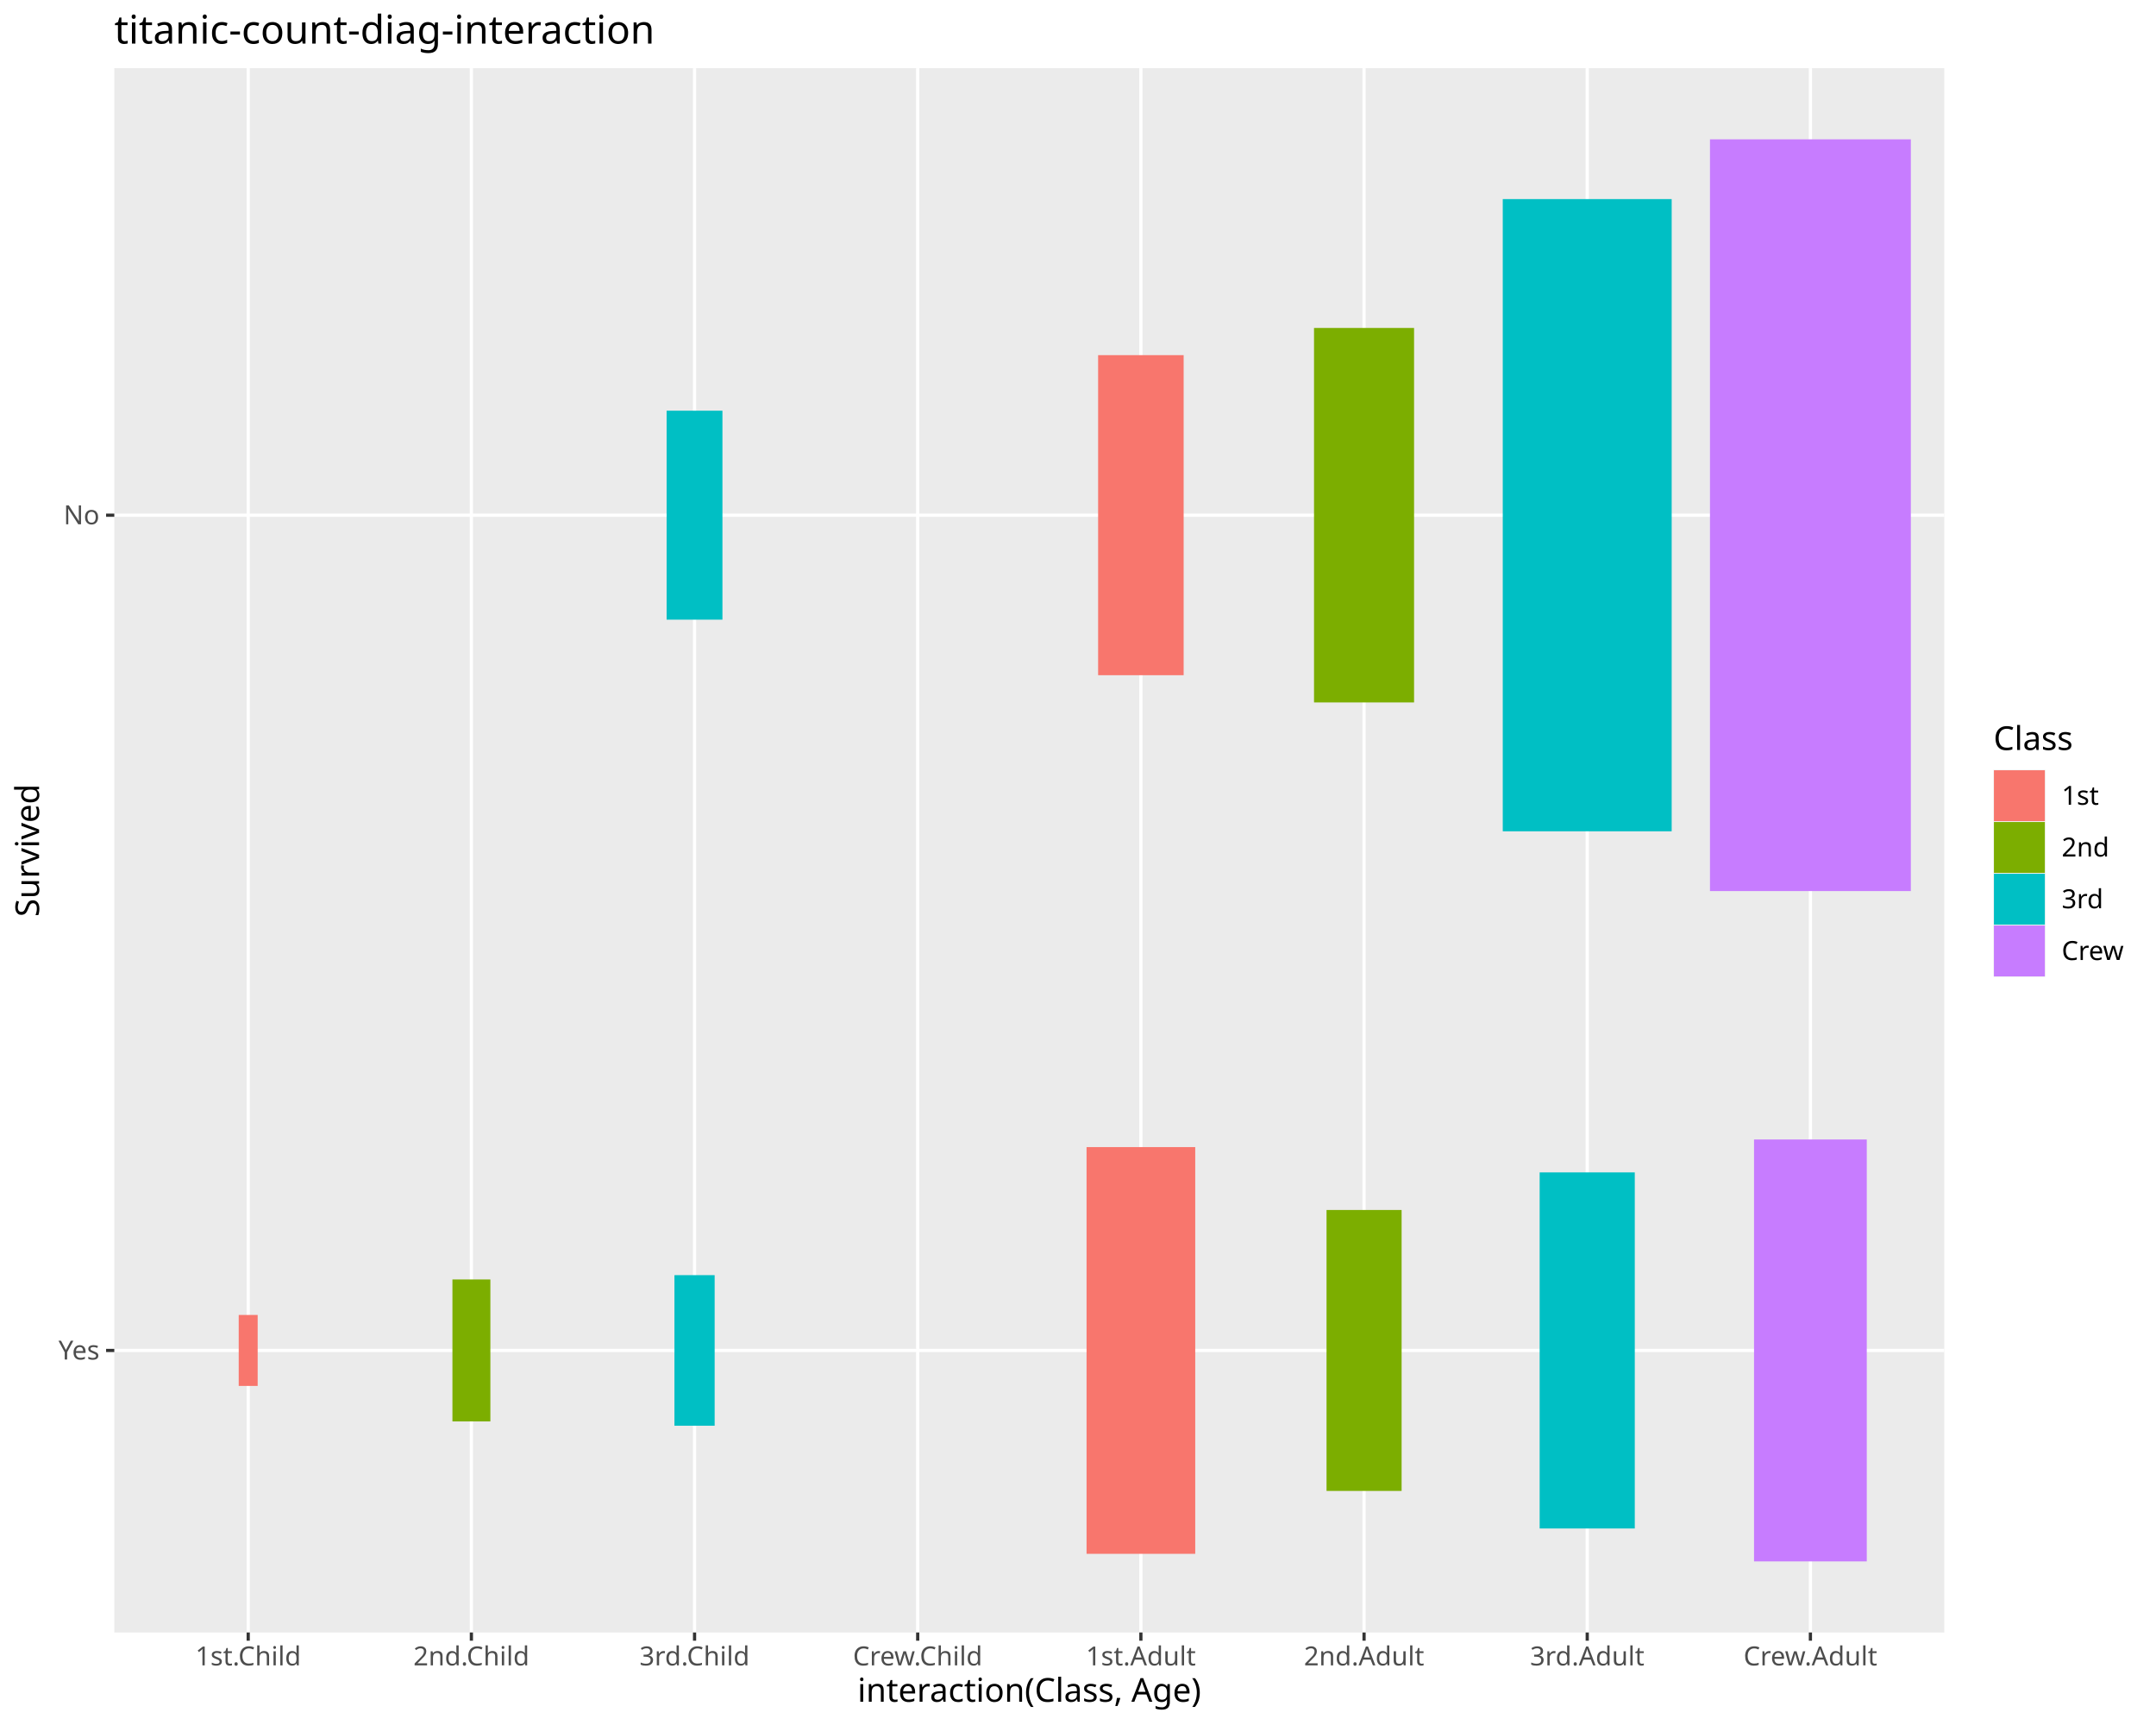
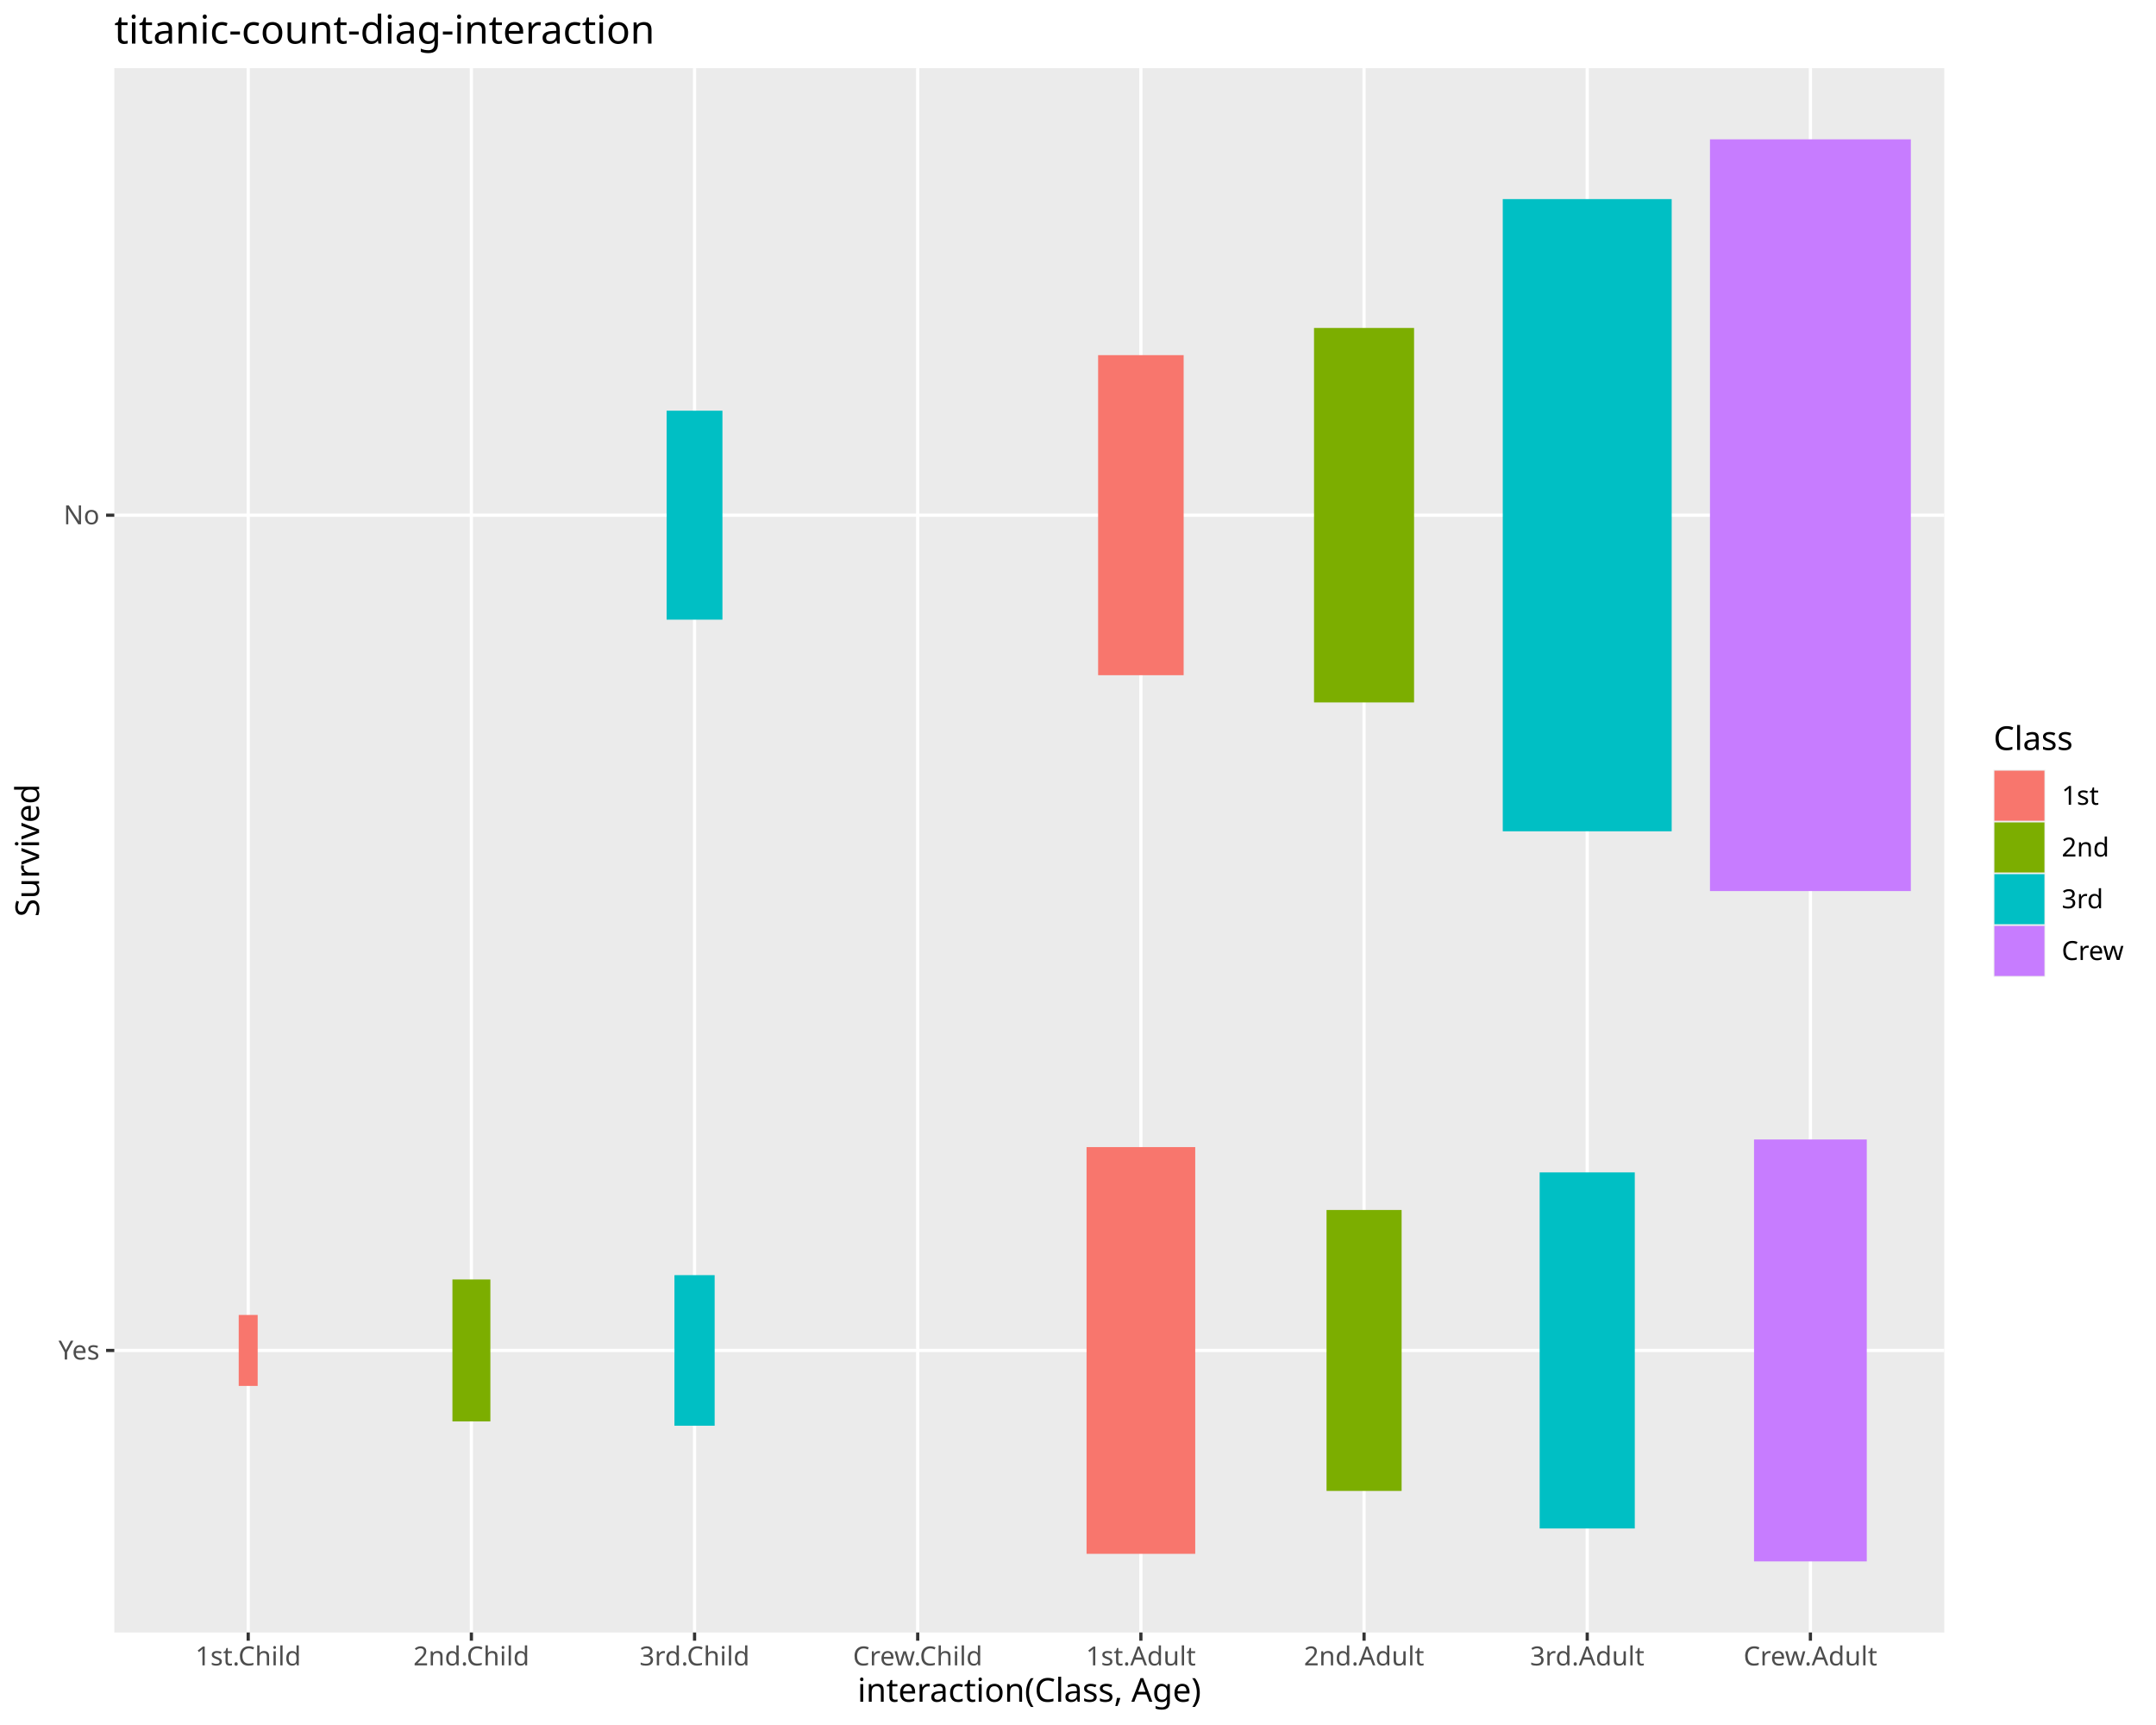
<svg xmlns="http://www.w3.org/2000/svg" class="svglite" data-engine-version="2.0" width="720.00pt" height="576.00pt" viewBox="0 0 720.00 576.00">
  <defs>
    <style type="text/css">
    .svglite line, .svglite polyline, .svglite polygon, .svglite path, .svglite rect, .svglite circle {
      fill: none;
      stroke: #000000;
      stroke-linecap: round;
      stroke-linejoin: round;
      stroke-miterlimit: 10.00;
    }
  </style>
  </defs>
  <rect width="100%" height="100%" style="stroke: none; fill: #FFFFFF;" />
  <defs>
    <clipPath id="cpMC4wMHw3MjAuMDB8MC4wMHw1NzYuMDA=">
      <rect x="0.00" y="0.00" width="720.00" height="576.00" />
    </clipPath>
  </defs>
  <g clip-path="url(#cpMC4wMHw3MjAuMDB8MC4wMHw1NzYuMDA=)">
    <rect x="0.00" y="0.00" width="720.00" height="576.00" style="stroke-width: 1.07; stroke: #FFFFFF; fill: #FFFFFF;" />
  </g>
  <defs>
    <clipPath id="cpMzguMTd8NjQ5LjMwfDIyLjc4fDU0NS4xMQ==">
      <rect x="38.17" y="22.78" width="611.13" height="522.33" />
    </clipPath>
  </defs>
  <g clip-path="url(#cpMzguMTd8NjQ5LjMwfDIyLjc4fDU0NS4xMQ==)">
    <rect x="38.17" y="22.78" width="611.13" height="522.33" style="stroke-width: 1.07; stroke: none; fill: #EBEBEB;" />
    <polyline points="38.17,450.93 649.30,450.93 " style="stroke-width: 1.07; stroke: #FFFFFF; stroke-linecap: butt;" />
    <polyline points="38.17,172.03 649.30,172.03 " style="stroke-width: 1.07; stroke: #FFFFFF; stroke-linecap: butt;" />
    <polyline points="82.89,545.11 82.89,22.78 " style="stroke-width: 1.07; stroke: #FFFFFF; stroke-linecap: butt;" />
    <polyline points="157.42,545.11 157.42,22.78 " style="stroke-width: 1.07; stroke: #FFFFFF; stroke-linecap: butt;" />
    <polyline points="231.95,545.11 231.95,22.78 " style="stroke-width: 1.07; stroke: #FFFFFF; stroke-linecap: butt;" />
    <polyline points="306.47,545.11 306.47,22.78 " style="stroke-width: 1.07; stroke: #FFFFFF; stroke-linecap: butt;" />
    <polyline points="381.00,545.11 381.00,22.78 " style="stroke-width: 1.07; stroke: #FFFFFF; stroke-linecap: butt;" />
    <polyline points="455.53,545.11 455.53,22.78 " style="stroke-width: 1.07; stroke: #FFFFFF; stroke-linecap: butt;" />
    <polyline points="530.06,545.11 530.06,22.78 " style="stroke-width: 1.07; stroke: #FFFFFF; stroke-linecap: butt;" />
    <polyline points="604.59,545.11 604.59,22.78 " style="stroke-width: 1.07; stroke: #FFFFFF; stroke-linecap: butt;" />
-     <rect x="571.05" y="46.53" width="67.08" height="251.01" style="stroke-width: 0.21; stroke: none; stroke-linecap: butt; stroke-linejoin: miter; fill: #C77CFF;" />
-     <rect x="585.76" y="380.49" width="37.65" height="140.88" style="stroke-width: 0.21; stroke: none; stroke-linecap: butt; stroke-linejoin: miter; fill: #C77CFF;" />
-     <rect x="501.85" y="66.48" width="56.41" height="211.10" style="stroke-width: 0.21; stroke: none; stroke-linecap: butt; stroke-linejoin: miter; fill: #00BFC4;" />
-     <rect x="514.17" y="391.48" width="31.77" height="118.90" style="stroke-width: 0.21; stroke: none; stroke-linecap: butt; stroke-linejoin: miter; fill: #00BFC4;" />
-     <rect x="438.82" y="109.51" width="33.41" height="125.04" style="stroke-width: 0.21; stroke: none; stroke-linecap: butt; stroke-linejoin: miter; fill: #7CAE00;" />
-     <rect x="443.00" y="404.03" width="25.07" height="93.81" style="stroke-width: 0.21; stroke: none; stroke-linecap: butt; stroke-linejoin: miter; fill: #7CAE00;" />
-     <rect x="366.72" y="118.59" width="28.56" height="106.87" style="stroke-width: 0.21; stroke: none; stroke-linecap: butt; stroke-linejoin: miter; fill: #F8766D;" />
-     <rect x="362.86" y="383.03" width="36.29" height="135.81" style="stroke-width: 0.21; stroke: none; stroke-linecap: butt; stroke-linejoin: miter; fill: #F8766D;" />
-     <rect x="222.62" y="137.14" width="18.64" height="69.77" style="stroke-width: 0.21; stroke: none; stroke-linecap: butt; stroke-linejoin: miter; fill: #00BFC4;" />
-     <rect x="225.23" y="425.79" width="13.43" height="50.28" style="stroke-width: 0.21; stroke: none; stroke-linecap: butt; stroke-linejoin: miter; fill: #00BFC4;" />
-     <rect x="151.09" y="427.23" width="12.67" height="47.40" style="stroke-width: 0.21; stroke: none; stroke-linecap: butt; stroke-linejoin: miter; fill: #7CAE00;" />
-     <rect x="79.72" y="439.08" width="6.33" height="23.70" style="stroke-width: 0.21; stroke: none; stroke-linecap: butt; stroke-linejoin: miter; fill: #F8766D;" />
+     <rect x="571.05" y="46.53" width="67.08" height="251.01" style="stroke-width: 0.43; stroke: none; stroke-linecap: butt; stroke-linejoin: miter; fill: #C77CFF;" />
+     <rect x="585.76" y="380.49" width="37.65" height="140.88" style="stroke-width: 0.43; stroke: none; stroke-linecap: butt; stroke-linejoin: miter; fill: #C77CFF;" />
+     <rect x="501.85" y="66.48" width="56.41" height="211.10" style="stroke-width: 0.43; stroke: none; stroke-linecap: butt; stroke-linejoin: miter; fill: #00BFC4;" />
+     <rect x="514.17" y="391.48" width="31.77" height="118.90" style="stroke-width: 0.43; stroke: none; stroke-linecap: butt; stroke-linejoin: miter; fill: #00BFC4;" />
+     <rect x="438.82" y="109.51" width="33.41" height="125.04" style="stroke-width: 0.43; stroke: none; stroke-linecap: butt; stroke-linejoin: miter; fill: #7CAE00;" />
+     <rect x="443.00" y="404.03" width="25.07" height="93.81" style="stroke-width: 0.43; stroke: none; stroke-linecap: butt; stroke-linejoin: miter; fill: #7CAE00;" />
+     <rect x="366.72" y="118.59" width="28.56" height="106.87" style="stroke-width: 0.43; stroke: none; stroke-linecap: butt; stroke-linejoin: miter; fill: #F8766D;" />
+     <rect x="362.86" y="383.03" width="36.29" height="135.81" style="stroke-width: 0.43; stroke: none; stroke-linecap: butt; stroke-linejoin: miter; fill: #F8766D;" />
+     <rect x="222.62" y="137.14" width="18.64" height="69.77" style="stroke-width: 0.43; stroke: none; stroke-linecap: butt; stroke-linejoin: miter; fill: #00BFC4;" />
+     <rect x="225.23" y="425.79" width="13.43" height="50.28" style="stroke-width: 0.43; stroke: none; stroke-linecap: butt; stroke-linejoin: miter; fill: #00BFC4;" />
+     <rect x="151.09" y="427.23" width="12.67" height="47.40" style="stroke-width: 0.43; stroke: none; stroke-linecap: butt; stroke-linejoin: miter; fill: #7CAE00;" />
+     <rect x="79.72" y="439.08" width="6.33" height="23.70" style="stroke-width: 0.43; stroke: none; stroke-linecap: butt; stroke-linejoin: miter; fill: #F8766D;" />
  </g>
  <g clip-path="url(#cpMC4wMHw3MjAuMDB8MC4wMHw1NzYuMDA=)">
    <text x="33.24" y="453.96" text-anchor="end" style="font-size: 8.80px; fill: #4D4D4D; font-family: sans;" textLength="15.17px" lengthAdjust="spacingAndGlyphs">Yes</text>
    <text x="33.24" y="175.06" text-anchor="end" style="font-size: 8.80px; fill: #4D4D4D; font-family: sans;" textLength="11.25px" lengthAdjust="spacingAndGlyphs">No</text>
    <polyline points="35.43,450.93 38.17,450.93 " style="stroke-width: 1.07; stroke: #333333; stroke-linecap: butt;" />
    <polyline points="35.43,172.03 38.17,172.03 " style="stroke-width: 1.07; stroke: #333333; stroke-linecap: butt;" />
    <polyline points="82.89,547.85 82.89,545.11 " style="stroke-width: 1.07; stroke: #333333; stroke-linecap: butt;" />
    <polyline points="157.42,547.85 157.42,545.11 " style="stroke-width: 1.07; stroke: #333333; stroke-linecap: butt;" />
    <polyline points="231.95,547.85 231.95,545.11 " style="stroke-width: 1.07; stroke: #333333; stroke-linecap: butt;" />
    <polyline points="306.47,547.85 306.47,545.11 " style="stroke-width: 1.07; stroke: #333333; stroke-linecap: butt;" />
    <polyline points="381.00,547.85 381.00,545.11 " style="stroke-width: 1.07; stroke: #333333; stroke-linecap: butt;" />
    <polyline points="455.53,547.85 455.53,545.11 " style="stroke-width: 1.07; stroke: #333333; stroke-linecap: butt;" />
    <polyline points="530.06,547.85 530.06,545.11 " style="stroke-width: 1.07; stroke: #333333; stroke-linecap: butt;" />
    <polyline points="604.59,547.85 604.59,545.11 " style="stroke-width: 1.07; stroke: #333333; stroke-linecap: butt;" />
    <text x="82.89" y="556.10" text-anchor="middle" style="font-size: 8.80px; fill: #4D4D4D; font-family: sans;" textLength="34.24px" lengthAdjust="spacingAndGlyphs">1st.Child</text>
    <text x="157.42" y="556.10" text-anchor="middle" style="font-size: 8.80px; fill: #4D4D4D; font-family: sans;" textLength="37.18px" lengthAdjust="spacingAndGlyphs">2nd.Child</text>
    <text x="231.95" y="556.10" text-anchor="middle" style="font-size: 8.80px; fill: #4D4D4D; font-family: sans;" textLength="35.22px" lengthAdjust="spacingAndGlyphs">3rd.Child</text>
    <text x="306.47" y="556.10" text-anchor="middle" style="font-size: 8.80px; fill: #4D4D4D; font-family: sans;" textLength="43.04px" lengthAdjust="spacingAndGlyphs">Crew.Child</text>
    <text x="381.00" y="556.10" text-anchor="middle" style="font-size: 8.80px; fill: #4D4D4D; font-family: sans;" textLength="34.25px" lengthAdjust="spacingAndGlyphs">1st.Adult</text>
    <text x="455.53" y="556.10" text-anchor="middle" style="font-size: 8.80px; fill: #4D4D4D; font-family: sans;" textLength="37.19px" lengthAdjust="spacingAndGlyphs">2nd.Adult</text>
    <text x="530.06" y="556.10" text-anchor="middle" style="font-size: 8.80px; fill: #4D4D4D; font-family: sans;" textLength="35.22px" lengthAdjust="spacingAndGlyphs">3rd.Adult</text>
    <text x="604.59" y="556.10" text-anchor="middle" style="font-size: 8.80px; fill: #4D4D4D; font-family: sans;" textLength="43.04px" lengthAdjust="spacingAndGlyphs">Crew.Adult</text>
    <text x="343.74" y="568.24" text-anchor="middle" style="font-size: 11.00px; font-family: sans;" textLength="111.28px" lengthAdjust="spacingAndGlyphs">interaction(Class, Age)</text>
    <text transform="translate(13.05,283.95) rotate(-90)" text-anchor="middle" style="font-size: 11.00px; font-family: sans;" textLength="42.81px" lengthAdjust="spacingAndGlyphs">Survived</text>
    <rect x="660.26" y="236.24" width="54.26" height="95.41" style="stroke-width: 1.07; stroke: none; fill: #FFFFFF;" />
    <text x="665.74" y="250.43" style="font-size: 11.00px; font-family: sans;" textLength="27.52px" lengthAdjust="spacingAndGlyphs">Class</text>
    <rect x="665.74" y="257.05" width="17.28" height="17.28" style="stroke-width: 1.07; stroke: none; fill: #EBEBEB;" />
-     <rect x="665.88" y="257.20" width="17.00" height="17.00" style="stroke-width: 0.21; stroke: none; stroke-linecap: butt; stroke-linejoin: miter; fill: #F8766D;" />
+     <rect x="666.03" y="257.34" width="16.71" height="16.71" style="stroke-width: 0.43; stroke: none; stroke-linecap: butt; stroke-linejoin: miter; fill: #F8766D;" />
    <rect x="665.74" y="274.33" width="17.28" height="17.28" style="stroke-width: 1.07; stroke: none; fill: #EBEBEB;" />
-     <rect x="665.88" y="274.48" width="17.00" height="17.00" style="stroke-width: 0.21; stroke: none; stroke-linecap: butt; stroke-linejoin: miter; fill: #7CAE00;" />
+     <rect x="666.03" y="274.62" width="16.71" height="16.71" style="stroke-width: 0.43; stroke: none; stroke-linecap: butt; stroke-linejoin: miter; fill: #7CAE00;" />
    <rect x="665.74" y="291.61" width="17.28" height="17.28" style="stroke-width: 1.07; stroke: none; fill: #EBEBEB;" />
-     <rect x="665.88" y="291.76" width="17.00" height="17.00" style="stroke-width: 0.21; stroke: none; stroke-linecap: butt; stroke-linejoin: miter; fill: #00BFC4;" />
+     <rect x="666.03" y="291.90" width="16.71" height="16.71" style="stroke-width: 0.43; stroke: none; stroke-linecap: butt; stroke-linejoin: miter; fill: #00BFC4;" />
    <rect x="665.74" y="308.89" width="17.28" height="17.28" style="stroke-width: 1.07; stroke: none; fill: #EBEBEB;" />
-     <rect x="665.88" y="309.04" width="17.00" height="17.00" style="stroke-width: 0.21; stroke: none; stroke-linecap: butt; stroke-linejoin: miter; fill: #C77CFF;" />
+     <rect x="666.03" y="309.18" width="16.71" height="16.71" style="stroke-width: 0.43; stroke: none; stroke-linecap: butt; stroke-linejoin: miter; fill: #C77CFF;" />
    <text x="688.50" y="268.72" style="font-size: 8.80px; font-family: sans;" textLength="11.74px" lengthAdjust="spacingAndGlyphs">1st</text>
    <text x="688.50" y="286.00" style="font-size: 8.80px; font-family: sans;" textLength="14.68px" lengthAdjust="spacingAndGlyphs">2nd</text>
    <text x="688.50" y="303.28" style="font-size: 8.80px; font-family: sans;" textLength="12.72px" lengthAdjust="spacingAndGlyphs">3rd</text>
    <text x="688.50" y="320.56" style="font-size: 8.80px; font-family: sans;" textLength="20.54px" lengthAdjust="spacingAndGlyphs">Crew</text>
    <text x="38.17" y="14.56" style="font-size: 13.20px; font-family: sans;" textLength="165.83px" lengthAdjust="spacingAndGlyphs">titanic-count-diag-interaction</text>
  </g>
</svg>
